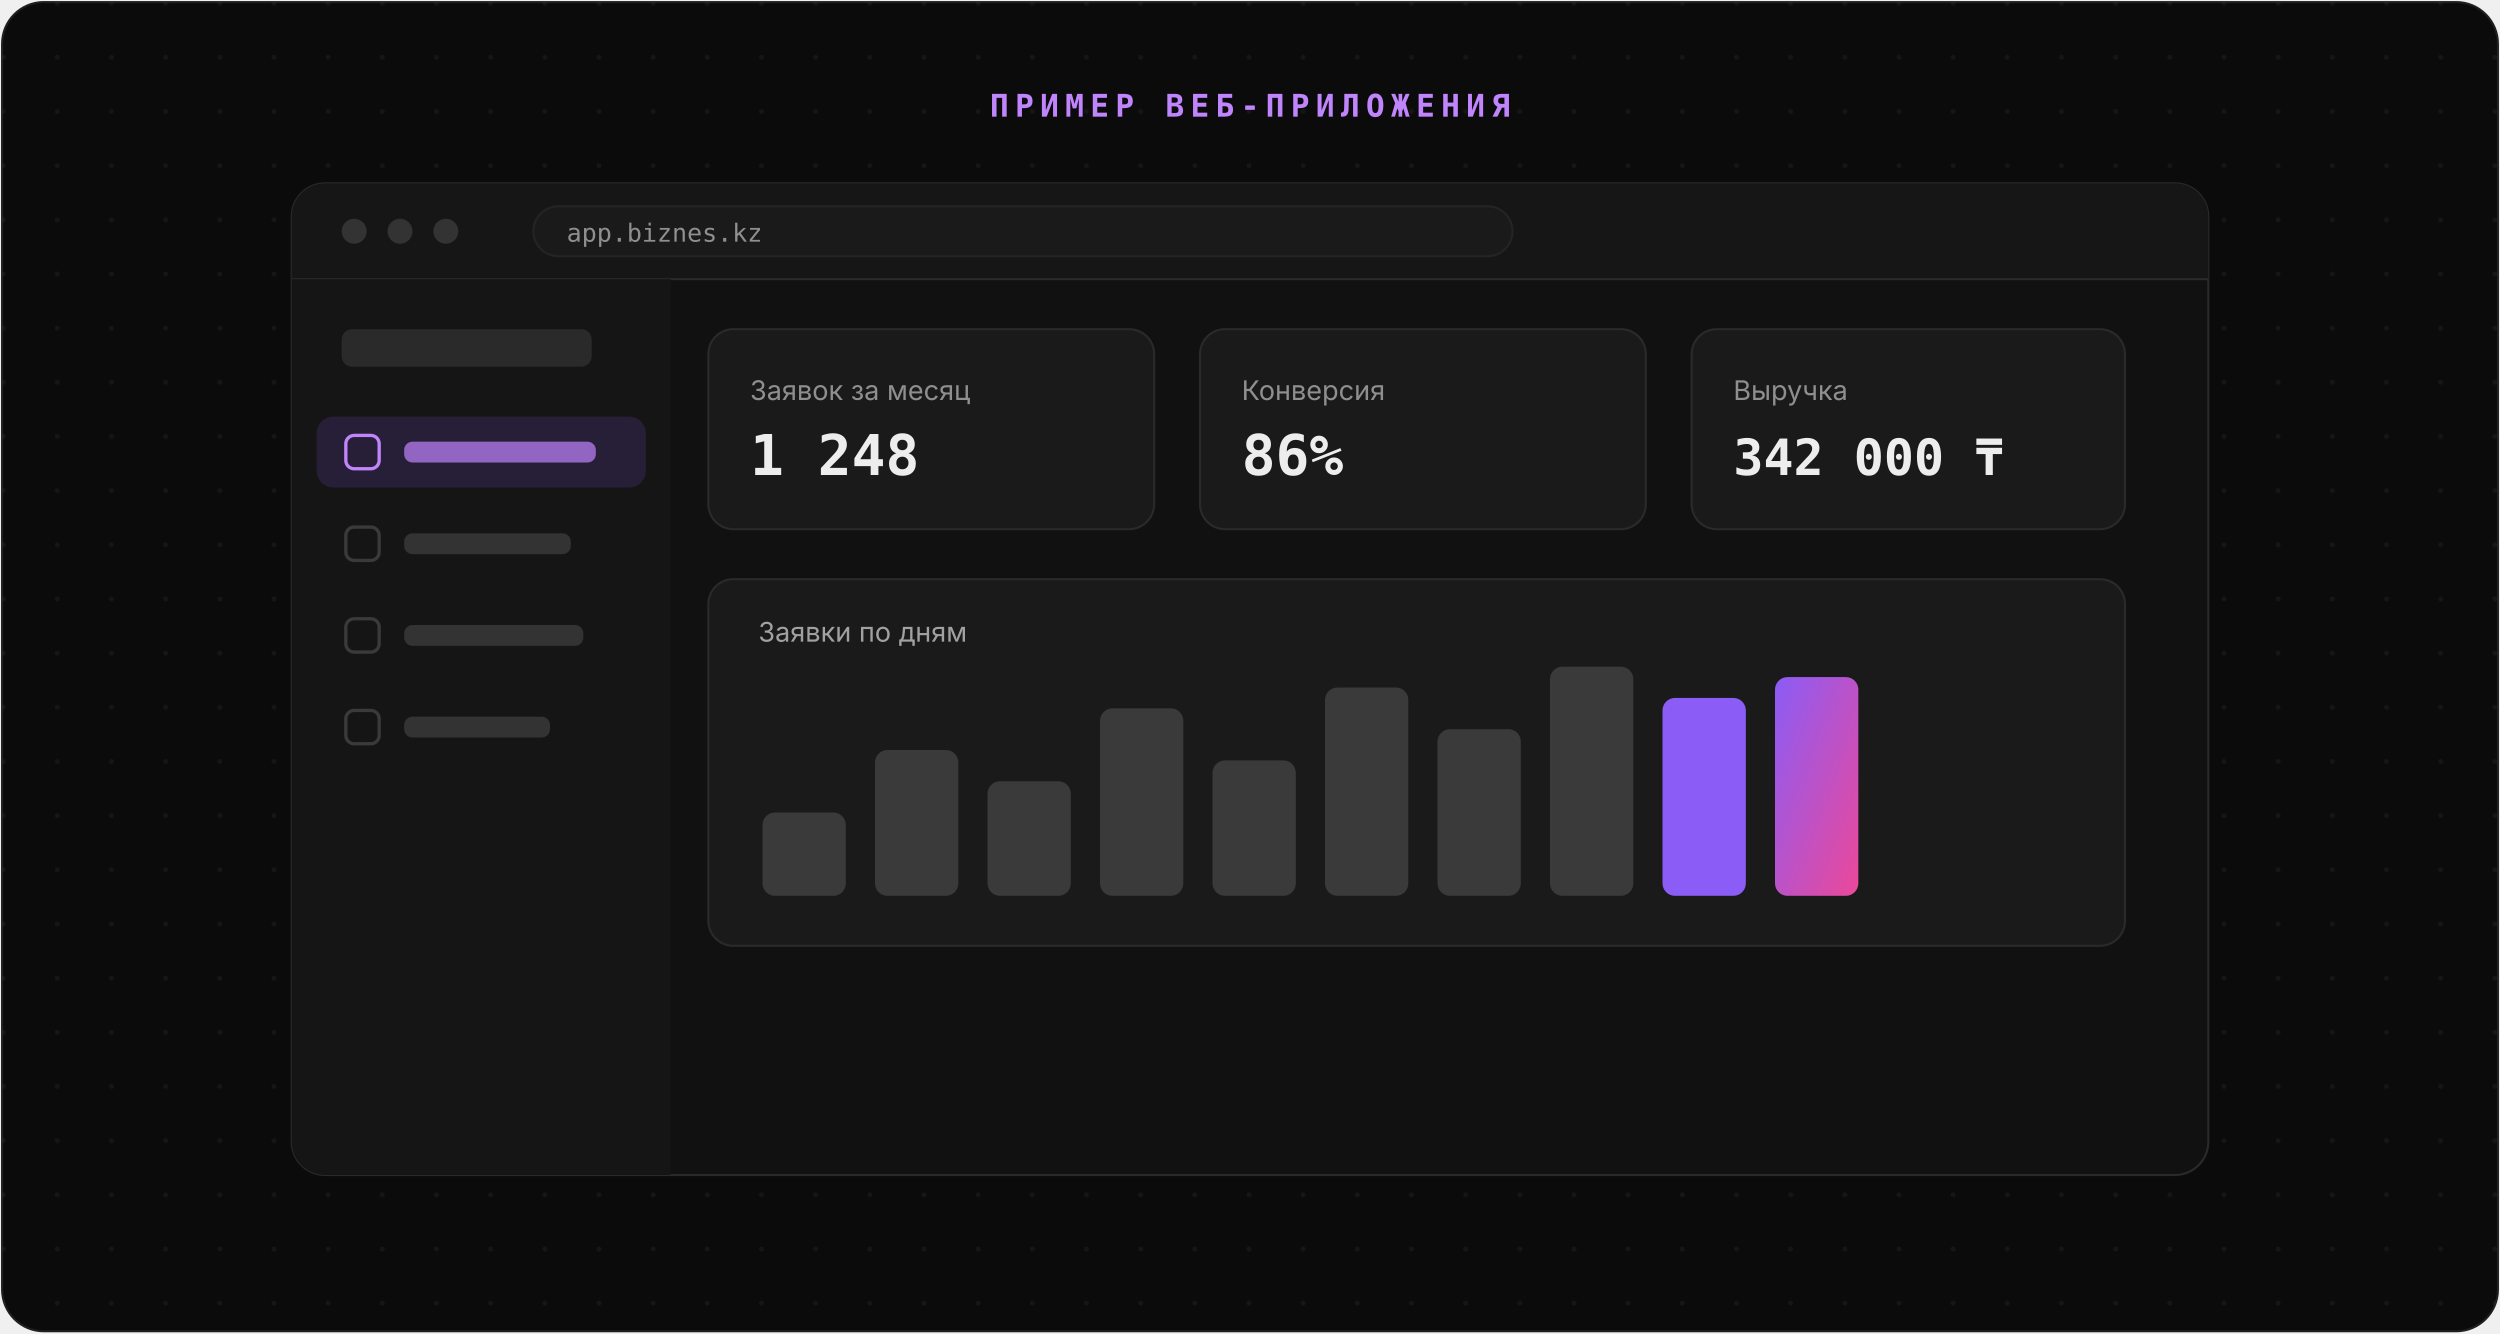
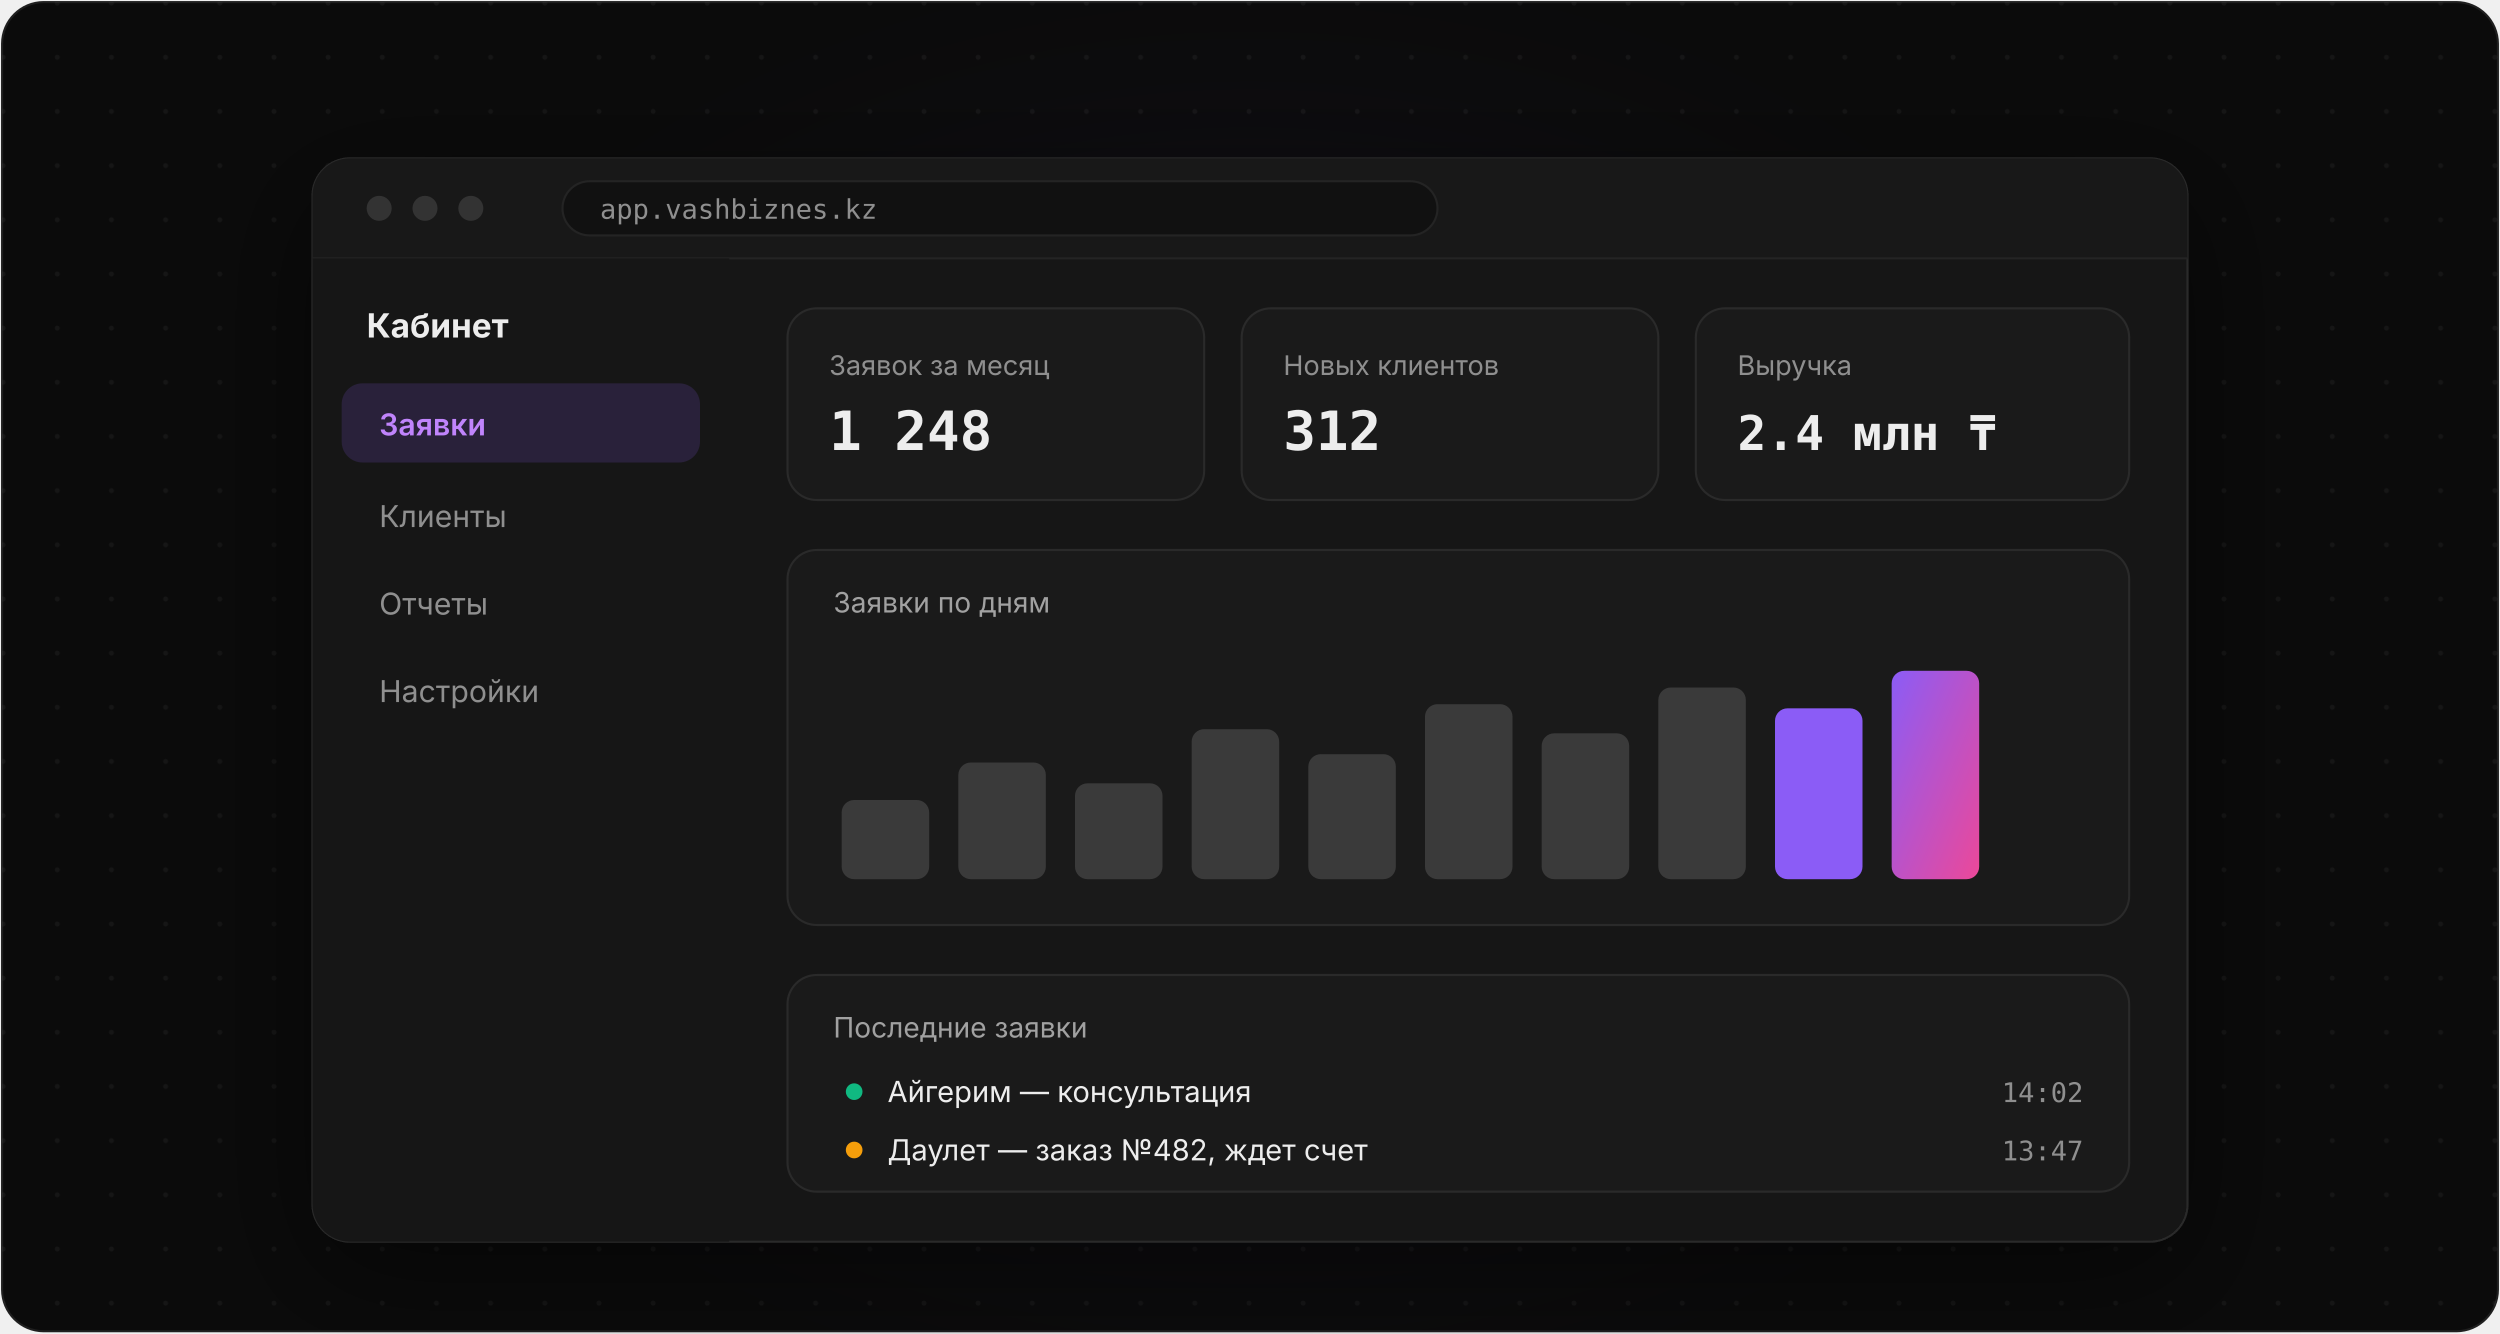
<svg xmlns="http://www.w3.org/2000/svg" viewBox="0 0 1200 640" width="1200" height="640" font-family="Inter, ui-sans-serif, system-ui, -apple-system, Segoe UI, sans-serif">
  <defs>
    <linearGradient id="grad" x1="0" y1="0" x2="1" y2="1">
      <stop offset="0" stop-color="#8b5cf6" />
      <stop offset="1" stop-color="#ec4899" />
    </linearGradient>
    <pattern id="dots" width="26" height="26" patternUnits="userSpaceOnUse">
      <circle cx="1.5" cy="1.5" r="1.2" fill="#ffffff" fill-opacity="0.045" />
    </pattern>
+     <filter id="drop" x="-30%" y="-30%" width="160%" height="160%">
+       <feDropShadow dx="0" dy="16" stdDeviation="28" flood-color="#000000" flood-opacity="0.5" />
+     </filter>
+     <filter id="glow" x="-60%" y="-60%" width="220%" height="220%">
+       <feGaussianBlur stdDeviation="80" />
+     </filter>
    <clipPath id="win">
-       <rect x="140" y="88" width="920" height="476" rx="16" />
+       <rect x="150" y="76" width="900" height="520" rx="18" />
    </clipPath>
  </defs>
  <rect x="1" y="1" width="1198" height="638" rx="20" fill="#0b0b0b" stroke="#1f1f1f" />
  <rect x="1" y="1" width="1198" height="638" rx="20" fill="url(#dots)" />
-   <text x="600" y="56" text-anchor="middle" font-family="ui-monospace, SFMono-Regular, Menlo, monospace" font-size="15" letter-spacing="3" fill="#c084fc" font-weight="600">ПРИМЕР ВЕБ-ПРИЛОЖЕНИЯ</text>
-   <rect x="140" y="88" width="920" height="476" rx="16" fill="#111111" stroke="#2a2a2a" />
+   <ellipse cx="600" cy="330" rx="300" ry="200" fill="#8b5cf6" opacity="0.10" filter="url(#glow)" />
+   <g filter="url(#drop)">
+     <rect x="150" y="76" width="900" height="520" rx="18" fill="#131313" stroke="#2a2a2a" />
+   </g>
  <g clip-path="url(#win)">
-     <rect x="140" y="88" width="920" height="46" fill="#161616" />
-     <circle cx="170" cy="111" r="6" fill="#333333" />
-     <circle cx="192" cy="111" r="6" fill="#333333" />
-     <circle cx="214" cy="111" r="6" fill="#333333" />
-     <rect x="256" y="99" width="470" height="24" rx="12" fill="#1a1a1a" stroke="#242424" />
-     <text x="272" y="116" fill="#8f8f8f" font-size="12" font-family="ui-monospace, monospace">app.biznes.kz</text>
-     <line x1="140" y1="134" x2="1060" y2="134" stroke="#2a2a2a" />
-     <rect x="140" y="134" width="182" height="430" fill="#151515" />
-     <rect x="164" y="158" width="120" height="18" rx="5" fill="#2a2a2a" />
-     <rect x="152" y="200" width="158" height="34" rx="8" fill="#8b5cf6" fill-opacity="0.15" />
-     <rect x="166" y="209" width="16" height="16" rx="4" fill="none" stroke="#c084fc" stroke-width="1.6" />
-     <rect x="194" y="212" width="92" height="10" rx="4" fill="#c084fc" fill-opacity="0.7" />
-     <rect x="166" y="253" width="16" height="16" rx="4" fill="none" stroke="#3a3a3a" stroke-width="1.6" />
-     <rect x="194" y="256" width="80" height="10" rx="4" fill="#333333" />
-     <rect x="166" y="297" width="16" height="16" rx="4" fill="none" stroke="#3a3a3a" stroke-width="1.6" />
-     <rect x="194" y="300" width="86" height="10" rx="4" fill="#333333" />
-     <rect x="166" y="341" width="16" height="16" rx="4" fill="none" stroke="#3a3a3a" stroke-width="1.6" />
-     <rect x="194" y="344" width="70" height="10" rx="4" fill="#333333" />
-   </g>
-   <rect x="340" y="158" width="214" height="96" rx="12" fill="#1a1a1a" stroke="#2a2a2a" />
-   <text x="360" y="192" fill="#8f8f8f" font-size="13">Заявок за месяц</text>
-   <text x="360" y="228" fill="#ededed" font-size="27" font-weight="700" font-family="ui-monospace, monospace">1 248</text>
-   <rect x="576" y="158" width="214" height="96" rx="12" fill="#1a1a1a" stroke="#2a2a2a" />
-   <text x="596" y="192" fill="#8f8f8f" font-size="13">Конверсия</text>
-   <text x="596" y="228" fill="#ededed" font-size="27" font-weight="700" font-family="ui-monospace, monospace">86%</text>
-   <rect x="812" y="158" width="208" height="96" rx="12" fill="#1a1a1a" stroke="#2a2a2a" />
-   <text x="832" y="192" fill="#8f8f8f" font-size="13">Выручка</text>
-   <text x="832" y="228" fill="#ededed" font-size="24" font-weight="700" font-family="ui-monospace, monospace">342 000 ₸</text>
-   <rect x="340" y="278" width="680" height="176" rx="12" fill="#1a1a1a" stroke="#2a2a2a" />
-   <text x="364" y="308" fill="#a1a1a1" font-size="13">Заявки по дням</text>
-   <g>
-     <rect x="366" y="390" width="40" height="40" rx="6" fill="#3a3a3a" />
-     <rect x="420" y="360" width="40" height="70" rx="6" fill="#3a3a3a" />
-     <rect x="474" y="375" width="40" height="55" rx="6" fill="#3a3a3a" />
-     <rect x="528" y="340" width="40" height="90" rx="6" fill="#3a3a3a" />
-     <rect x="582" y="365" width="40" height="65" rx="6" fill="#3a3a3a" />
-     <rect x="636" y="330" width="40" height="100" rx="6" fill="#3a3a3a" />
-     <rect x="690" y="350" width="40" height="80" rx="6" fill="#3a3a3a" />
-     <rect x="744" y="320" width="40" height="110" rx="6" fill="#3a3a3a" />
-     <rect x="798" y="335" width="40" height="95" rx="6" fill="#8b5cf6" />
-     <rect x="852" y="325" width="40" height="105" rx="6" fill="url(#grad)" />
+     <rect x="150" y="76" width="900" height="48" fill="#181818" />
+     <circle cx="182" cy="100" r="6" fill="#333333" />
+     <circle cx="204" cy="100" r="6" fill="#333333" />
+     <circle cx="226" cy="100" r="6" fill="#333333" />
+     <rect x="270" y="87" width="420" height="26" rx="13" fill="#111111" stroke="#242424" />
+     <text x="288" y="105" fill="#8f8f8f" font-size="13" font-family="ui-monospace, monospace">app.vashbiznes.kz</text>
+     <line x1="150" y1="124" x2="1050" y2="124" stroke="#242424" />
+     <rect x="150" y="124" width="200" height="472" fill="#161616" />
+     <text x="176" y="162" fill="#ededed" font-size="16" font-weight="700">Кабинет</text>
+     <rect x="164" y="184" width="172" height="38" rx="10" fill="#8b5cf6" fill-opacity="0.16" />
+     <text x="182" y="209" fill="#c084fc" font-size="14.5" font-weight="600">Заявки</text>
+     <text x="182" y="253" fill="#8f8f8f" font-size="14.5">Клиенты</text>
+     <text x="182" y="295" fill="#8f8f8f" font-size="14.5">Отчеты</text>
+     <text x="182" y="337" fill="#8f8f8f" font-size="14.5">Настройки</text>
+     <rect x="378" y="148" width="200" height="92" rx="14" fill="#1a1a1a" stroke="#2a2a2a" />
+     <text x="398" y="180" fill="#8f8f8f" font-size="13">Заявок за месяц</text>
+     <text x="398" y="216" fill="#ededed" font-size="26" font-weight="700" font-family="ui-monospace, monospace">1 248</text>
+     <rect x="596" y="148" width="200" height="92" rx="14" fill="#1a1a1a" stroke="#2a2a2a" />
+     <text x="616" y="180" fill="#8f8f8f" font-size="13">Новых клиентов</text>
+     <text x="616" y="216" fill="#ededed" font-size="26" font-weight="700" font-family="ui-monospace, monospace">312</text>
+     <rect x="814" y="148" width="208" height="92" rx="14" fill="#1a1a1a" stroke="#2a2a2a" />
+     <text x="834" y="180" fill="#8f8f8f" font-size="13">Выручка</text>
+     <text x="834" y="216" fill="#ededed" font-size="23" font-weight="700" font-family="ui-monospace, monospace">2.4 млн ₸</text>
+     <rect x="378" y="264" width="644" height="180" rx="14" fill="#1a1a1a" stroke="#2a2a2a" />
+     <text x="400" y="294" fill="#a1a1a1" font-size="13.5">Заявки по дням</text>
+     <g>
+       <rect x="404" y="384" width="42" height="38" rx="6" fill="#3a3a3a" />
+       <rect x="460" y="366" width="42" height="56" rx="6" fill="#3a3a3a" />
+       <rect x="516" y="376" width="42" height="46" rx="6" fill="#3a3a3a" />
+       <rect x="572" y="350" width="42" height="72" rx="6" fill="#3a3a3a" />
+       <rect x="628" y="362" width="42" height="60" rx="6" fill="#3a3a3a" />
+       <rect x="684" y="338" width="42" height="84" rx="6" fill="#3a3a3a" />
+       <rect x="740" y="352" width="42" height="70" rx="6" fill="#3a3a3a" />
+       <rect x="796" y="330" width="42" height="92" rx="6" fill="#3a3a3a" />
+       <rect x="852" y="340" width="42" height="82" rx="6" fill="#8b5cf6" />
+       <rect x="908" y="322" width="42" height="100" rx="6" fill="url(#grad)" />
+     </g>
+     <rect x="378" y="468" width="644" height="104" rx="14" fill="#1a1a1a" stroke="#2a2a2a" />
+     <text x="400" y="498" fill="#a1a1a1" font-size="13.5">Последние заявки</text>
+     <circle cx="410" cy="524" r="4" fill="#10b981" />
+     <text x="426" y="529" fill="#ededed" font-size="14">Айгерим — консультация</text>
+     <text x="1000" y="529" text-anchor="end" fill="#8f8f8f" font-size="13" font-family="ui-monospace, monospace">14:02</text>
+     <circle cx="410" cy="552" r="4" fill="#f59e0b" />
+     <text x="426" y="557" fill="#ededed" font-size="14">Даулет — заказ №482, ждет счет</text>
+     <text x="1000" y="557" text-anchor="end" fill="#8f8f8f" font-size="13" font-family="ui-monospace, monospace">13:47</text>
  </g>
</svg>
